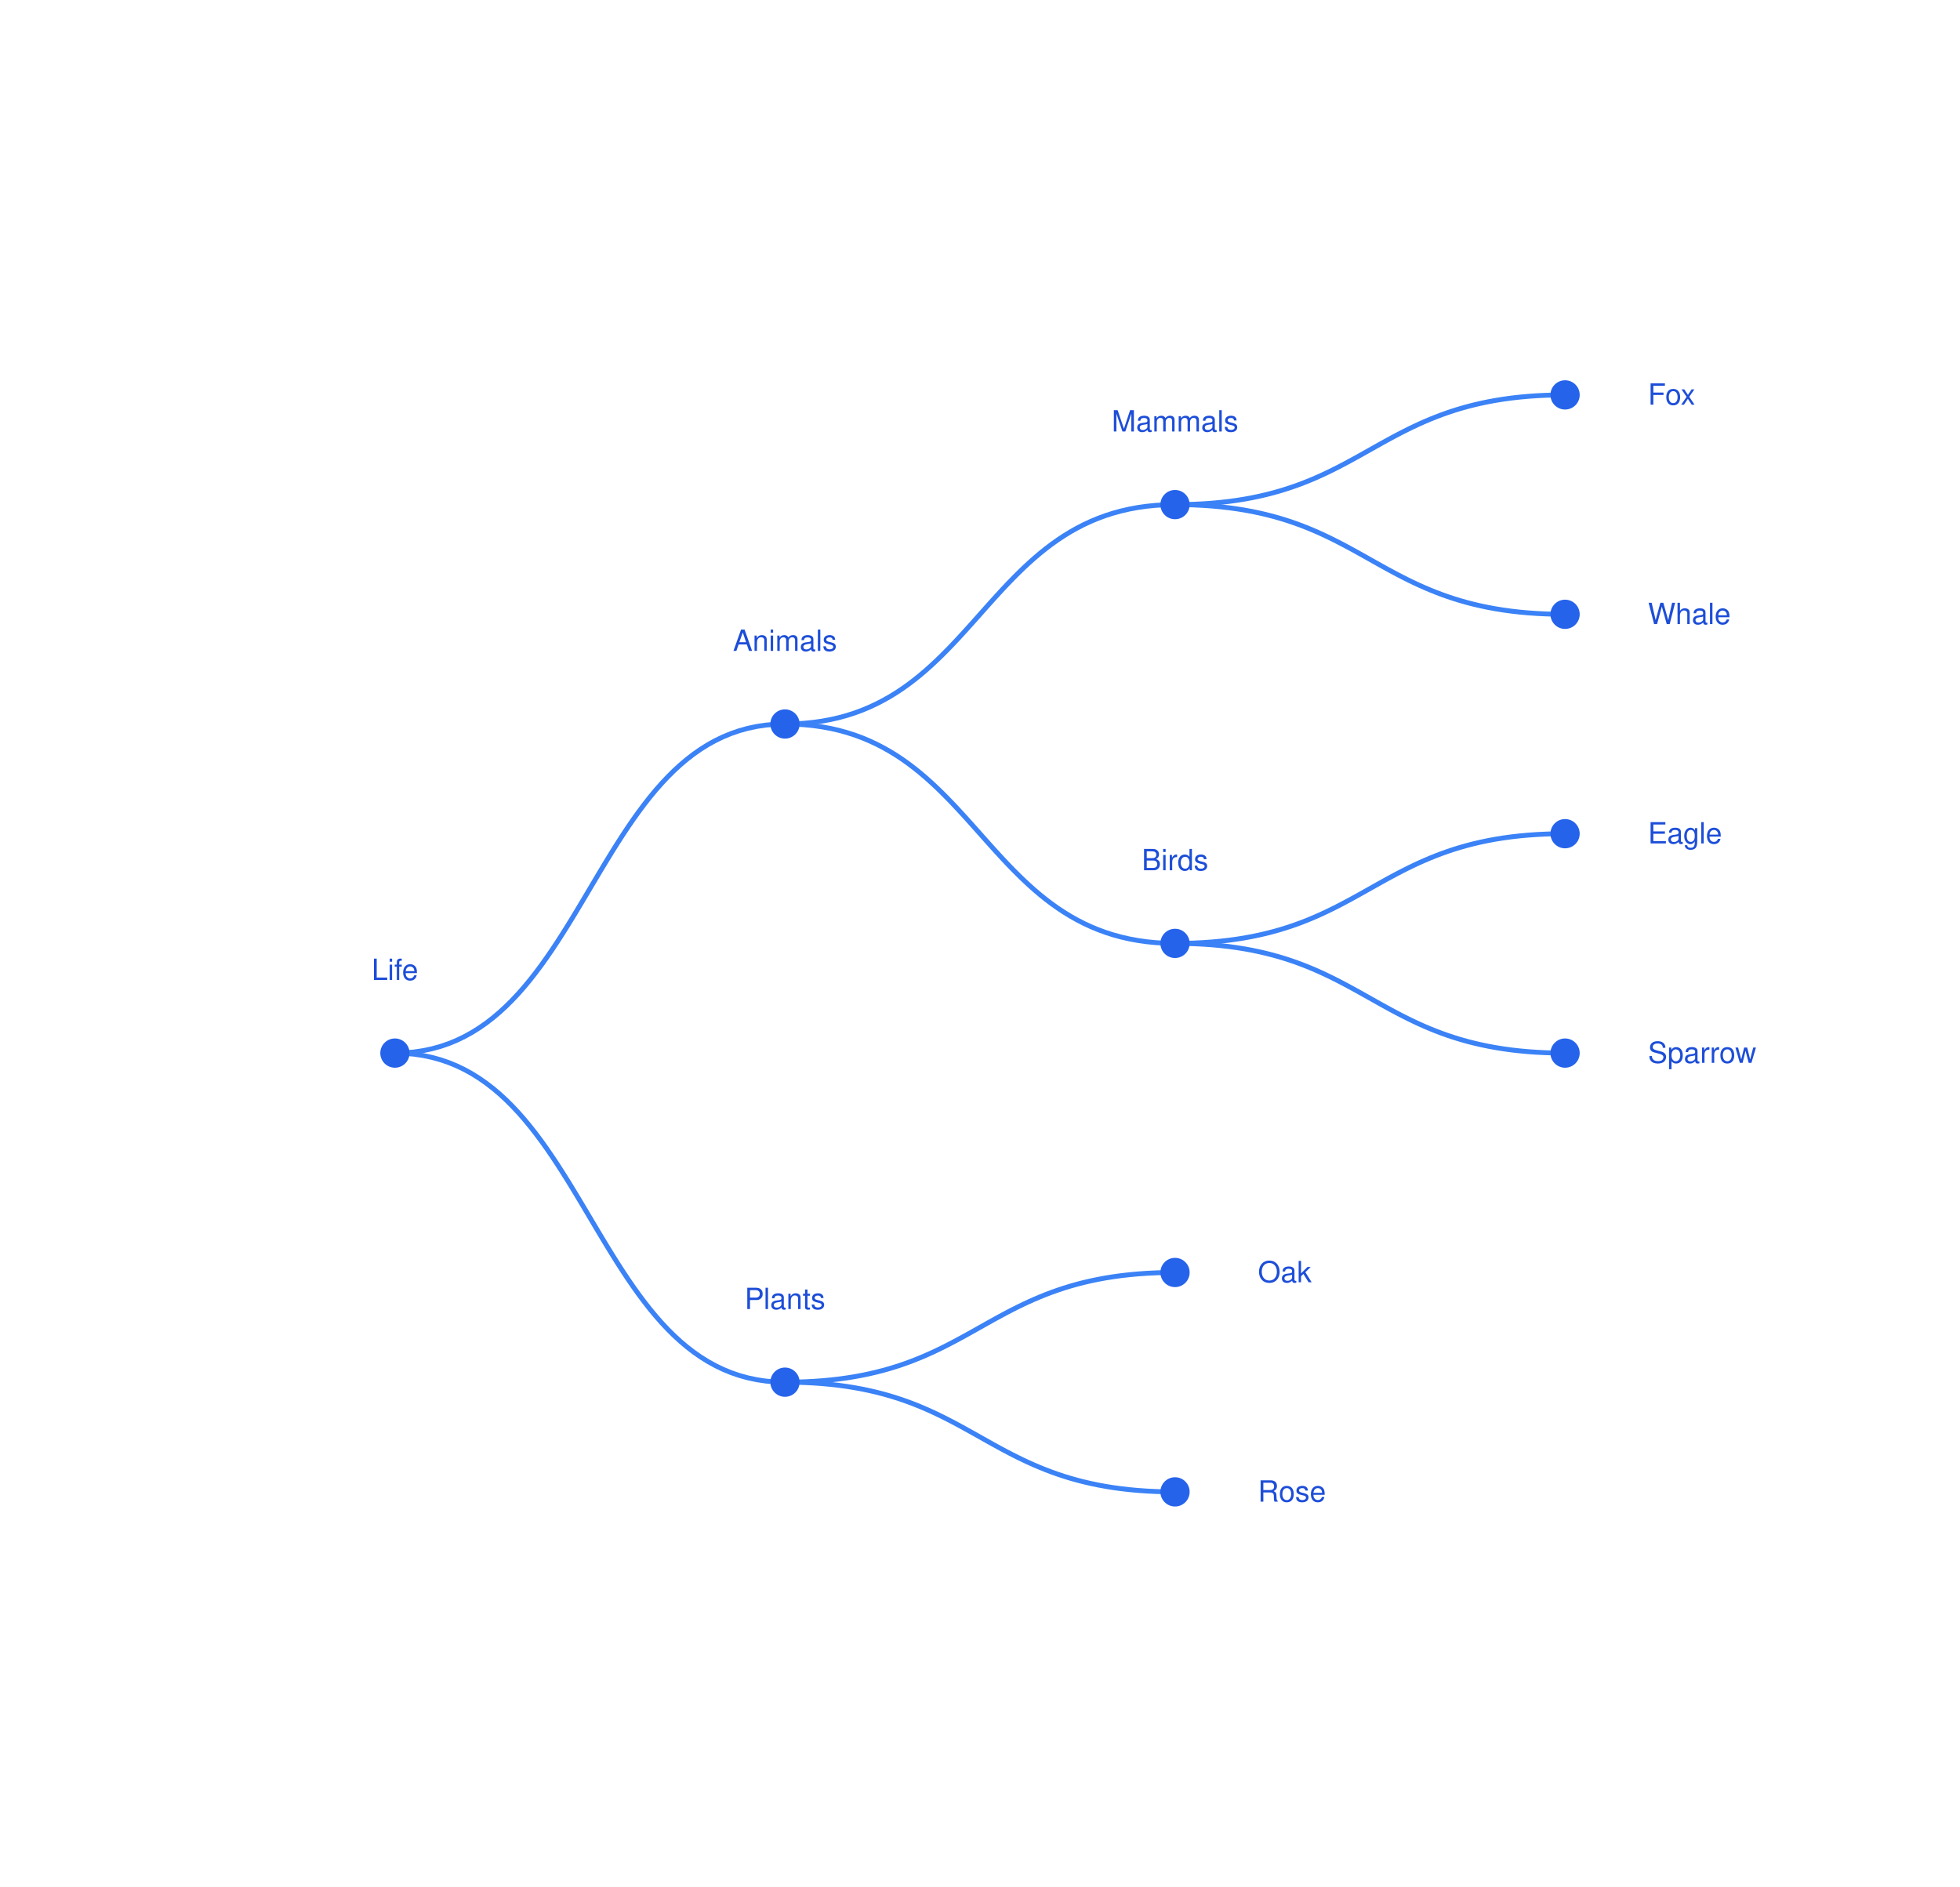
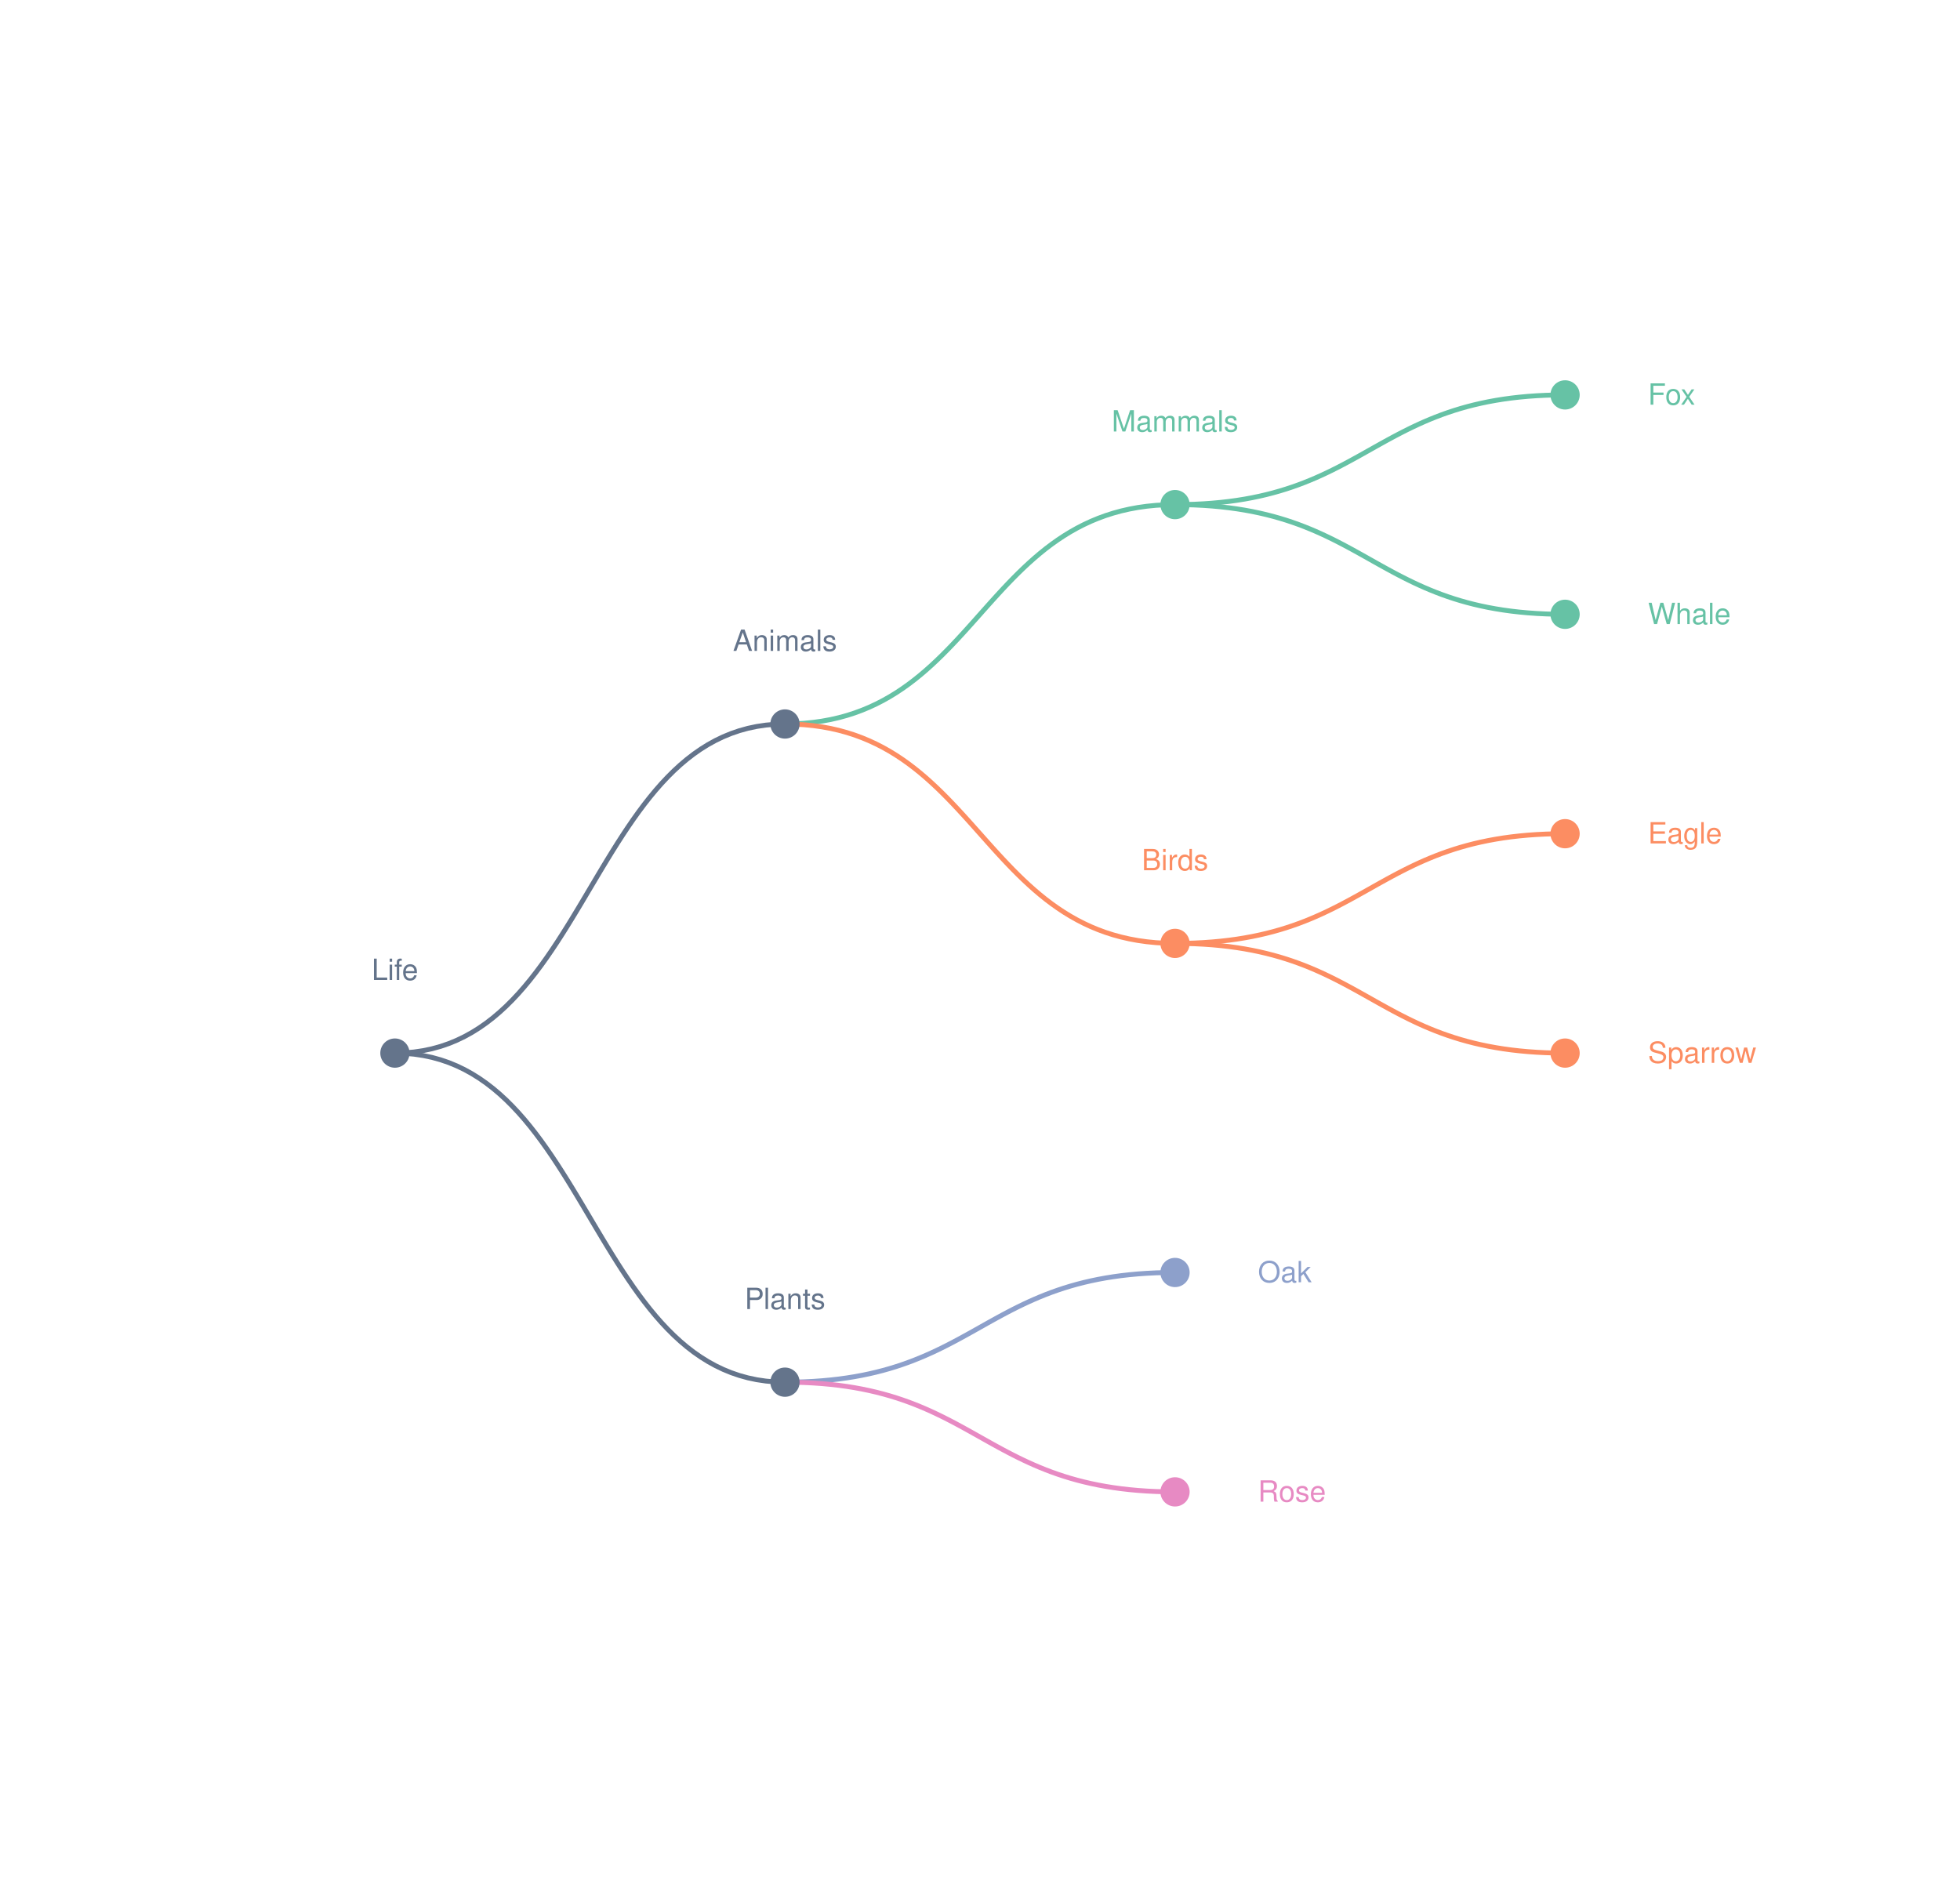
<svg xmlns="http://www.w3.org/2000/svg" viewBox="0 0 804.000 774.000" width="804.000" height="774.000" role="img">
  <style>
.edge { fill: none; stroke-width: 2.000; stroke-linecap: round; }
.node { }
.label { font-family: Helvetica, Arial, sans-serif; }
</style>
-   <path class="edge" stroke="#3b82f6" d="M 162.000,432.000 L 166.000,431.885 L 169.866,431.545 L 173.604,430.988 L 177.218,430.223 L 180.713,429.256 L 184.093,428.096 L 187.363,426.750 L 190.529,425.227 L 193.593,423.534 L 196.562,421.680 L 199.440,419.672 L 202.232,417.518 L 204.941,415.226 L 207.574,412.804 L 210.133,410.259 L 212.626,407.600 L 215.055,404.835 L 217.425,401.971 L 219.742,399.016 L 222.010,395.979 L 224.233,392.866 L 226.417,389.687 L 228.566,386.448 L 230.684,383.158 L 232.776,379.825 L 234.848,376.456 L 236.903,373.060 L 238.947,369.644 L 240.983,366.216 L 243.017,362.784 L 245.053,359.356 L 247.097,355.940 L 249.152,352.544 L 251.224,349.175 L 253.316,345.842 L 255.434,342.552 L 257.583,339.313 L 259.767,336.134 L 261.990,333.021 L 264.258,329.984 L 266.575,327.029 L 268.945,324.165 L 271.374,321.400 L 273.867,318.741 L 276.426,316.196 L 279.059,313.774 L 281.768,311.482 L 284.560,309.328 L 287.438,307.320 L 290.407,305.466 L 293.471,303.773 L 296.637,302.250 L 299.907,300.904 L 303.287,299.744 L 306.782,298.777 L 310.396,298.012 L 314.134,297.455 L 318.000,297.115 L 322.000,297.000" />
-   <path class="edge" stroke="#3b82f6" d="M 322.000,297.000 L 326.000,296.923 L 329.866,296.697 L 333.604,296.326 L 337.218,295.815 L 340.713,295.170 L 344.093,294.397 L 347.363,293.500 L 350.529,292.485 L 353.593,291.356 L 356.562,290.120 L 359.440,288.781 L 362.232,287.345 L 364.941,285.817 L 367.574,284.202 L 370.133,282.506 L 372.626,280.733 L 375.055,278.890 L 377.425,276.981 L 379.742,275.011 L 382.010,272.986 L 384.233,270.911 L 386.417,268.791 L 388.566,266.632 L 390.684,264.439 L 392.776,262.217 L 394.848,259.971 L 396.903,257.707 L 398.947,255.429 L 400.983,253.144 L 403.017,250.856 L 405.053,248.571 L 407.097,246.293 L 409.152,244.029 L 411.224,241.783 L 413.316,239.561 L 415.434,237.368 L 417.583,235.209 L 419.767,233.089 L 421.990,231.014 L 424.258,228.989 L 426.575,227.019 L 428.945,225.110 L 431.374,223.267 L 433.867,221.494 L 436.426,219.798 L 439.059,218.183 L 441.768,216.655 L 444.560,215.219 L 447.438,213.880 L 450.407,212.644 L 453.471,211.515 L 456.637,210.500 L 459.907,209.603 L 463.287,208.830 L 466.782,208.185 L 470.396,207.674 L 474.134,207.303 L 478.000,207.077 L 482.000,207.000" />
-   <path class="edge" stroke="#3b82f6" d="M 482.000,207.000 L 486.000,206.962 L 489.866,206.848 L 493.604,206.663 L 497.218,206.408 L 500.713,206.085 L 504.093,205.699 L 507.363,205.250 L 510.529,204.742 L 513.593,204.178 L 516.562,203.560 L 519.440,202.891 L 522.232,202.173 L 524.941,201.409 L 527.574,200.601 L 530.133,199.753 L 532.626,198.867 L 535.055,197.945 L 537.425,196.990 L 539.742,196.005 L 542.010,194.993 L 544.233,193.955 L 546.417,192.896 L 548.566,191.816 L 550.684,190.719 L 552.776,189.608 L 554.848,188.485 L 556.903,187.353 L 558.947,186.215 L 560.983,185.072 L 563.017,183.928 L 565.053,182.785 L 567.097,181.647 L 569.152,180.515 L 571.224,179.392 L 573.316,178.281 L 575.434,177.184 L 577.583,176.104 L 579.767,175.045 L 581.990,174.007 L 584.258,172.995 L 586.575,172.010 L 588.945,171.055 L 591.374,170.133 L 593.867,169.247 L 596.426,168.399 L 599.059,167.591 L 601.768,166.827 L 604.560,166.109 L 607.438,165.440 L 610.407,164.822 L 613.471,164.258 L 616.637,163.750 L 619.907,163.301 L 623.287,162.915 L 626.782,162.592 L 630.396,162.337 L 634.134,162.152 L 638.000,162.038 L 642.000,162.000" />
-   <path class="edge" stroke="#3b82f6" d="M 482.000,207.000 L 486.000,207.038 L 489.866,207.152 L 493.604,207.337 L 497.218,207.592 L 500.713,207.915 L 504.093,208.301 L 507.363,208.750 L 510.529,209.258 L 513.593,209.822 L 516.562,210.440 L 519.440,211.109 L 522.232,211.827 L 524.941,212.591 L 527.574,213.399 L 530.133,214.247 L 532.626,215.133 L 535.055,216.055 L 537.425,217.010 L 539.742,217.995 L 542.010,219.007 L 544.233,220.045 L 546.417,221.104 L 548.566,222.184 L 550.684,223.281 L 552.776,224.392 L 554.848,225.515 L 556.903,226.647 L 558.947,227.785 L 560.983,228.928 L 563.017,230.072 L 565.053,231.215 L 567.097,232.353 L 569.152,233.485 L 571.224,234.608 L 573.316,235.719 L 575.434,236.816 L 577.583,237.896 L 579.767,238.955 L 581.990,239.993 L 584.258,241.005 L 586.575,241.990 L 588.945,242.945 L 591.374,243.867 L 593.867,244.753 L 596.426,245.601 L 599.059,246.409 L 601.768,247.173 L 604.560,247.891 L 607.438,248.560 L 610.407,249.178 L 613.471,249.742 L 616.637,250.250 L 619.907,250.699 L 623.287,251.085 L 626.782,251.408 L 630.396,251.663 L 634.134,251.848 L 638.000,251.962 L 642.000,252.000" />
-   <path class="edge" stroke="#3b82f6" d="M 322.000,297.000 L 326.000,297.077 L 329.866,297.303 L 333.604,297.674 L 337.218,298.185 L 340.713,298.830 L 344.093,299.603 L 347.363,300.500 L 350.529,301.515 L 353.593,302.644 L 356.562,303.880 L 359.440,305.219 L 362.232,306.655 L 364.941,308.183 L 367.574,309.798 L 370.133,311.494 L 372.626,313.267 L 375.055,315.110 L 377.425,317.019 L 379.742,318.989 L 382.010,321.014 L 384.233,323.089 L 386.417,325.209 L 388.566,327.368 L 390.684,329.561 L 392.776,331.783 L 394.848,334.029 L 396.903,336.293 L 398.947,338.571 L 400.983,340.856 L 403.017,343.144 L 405.053,345.429 L 407.097,347.707 L 409.152,349.971 L 411.224,352.217 L 413.316,354.439 L 415.434,356.632 L 417.583,358.791 L 419.767,360.911 L 421.990,362.986 L 424.258,365.011 L 426.575,366.981 L 428.945,368.890 L 431.374,370.733 L 433.867,372.506 L 436.426,374.202 L 439.059,375.817 L 441.768,377.345 L 444.560,378.781 L 447.438,380.120 L 450.407,381.356 L 453.471,382.485 L 456.637,383.500 L 459.907,384.397 L 463.287,385.170 L 466.782,385.815 L 470.396,386.326 L 474.134,386.697 L 478.000,386.923 L 482.000,387.000" />
-   <path class="edge" stroke="#3b82f6" d="M 482.000,387.000 L 486.000,386.962 L 489.866,386.848 L 493.604,386.663 L 497.218,386.408 L 500.713,386.085 L 504.093,385.699 L 507.363,385.250 L 510.529,384.742 L 513.593,384.178 L 516.562,383.560 L 519.440,382.891 L 522.232,382.173 L 524.941,381.409 L 527.574,380.601 L 530.133,379.753 L 532.626,378.867 L 535.055,377.945 L 537.425,376.990 L 539.742,376.005 L 542.010,374.993 L 544.233,373.955 L 546.417,372.896 L 548.566,371.816 L 550.684,370.719 L 552.776,369.608 L 554.848,368.485 L 556.903,367.353 L 558.947,366.215 L 560.983,365.072 L 563.017,363.928 L 565.053,362.785 L 567.097,361.647 L 569.152,360.515 L 571.224,359.392 L 573.316,358.281 L 575.434,357.184 L 577.583,356.104 L 579.767,355.045 L 581.990,354.007 L 584.258,352.995 L 586.575,352.010 L 588.945,351.055 L 591.374,350.133 L 593.867,349.247 L 596.426,348.399 L 599.059,347.591 L 601.768,346.827 L 604.560,346.109 L 607.438,345.440 L 610.407,344.822 L 613.471,344.258 L 616.637,343.750 L 619.907,343.301 L 623.287,342.915 L 626.782,342.592 L 630.396,342.337 L 634.134,342.152 L 638.000,342.038 L 642.000,342.000" />
-   <path class="edge" stroke="#3b82f6" d="M 482.000,387.000 L 486.000,387.038 L 489.866,387.152 L 493.604,387.337 L 497.218,387.592 L 500.713,387.915 L 504.093,388.301 L 507.363,388.750 L 510.529,389.258 L 513.593,389.822 L 516.562,390.440 L 519.440,391.109 L 522.232,391.827 L 524.941,392.591 L 527.574,393.399 L 530.133,394.247 L 532.626,395.133 L 535.055,396.055 L 537.425,397.010 L 539.742,397.995 L 542.010,399.007 L 544.233,400.045 L 546.417,401.104 L 548.566,402.184 L 550.684,403.281 L 552.776,404.392 L 554.848,405.515 L 556.903,406.647 L 558.947,407.785 L 560.983,408.928 L 563.017,410.072 L 565.053,411.215 L 567.097,412.353 L 569.152,413.485 L 571.224,414.608 L 573.316,415.719 L 575.434,416.816 L 577.583,417.896 L 579.767,418.955 L 581.990,419.993 L 584.258,421.005 L 586.575,421.990 L 588.945,422.945 L 591.374,423.867 L 593.867,424.753 L 596.426,425.601 L 599.059,426.409 L 601.768,427.173 L 604.560,427.891 L 607.438,428.560 L 610.407,429.178 L 613.471,429.742 L 616.637,430.250 L 619.907,430.699 L 623.287,431.085 L 626.782,431.408 L 630.396,431.663 L 634.134,431.848 L 638.000,431.962 L 642.000,432.000" />
-   <path class="edge" stroke="#3b82f6" d="M 162.000,432.000 L 166.000,432.115 L 169.866,432.455 L 173.604,433.012 L 177.218,433.777 L 180.713,434.744 L 184.093,435.904 L 187.363,437.250 L 190.529,438.773 L 193.593,440.466 L 196.562,442.320 L 199.440,444.328 L 202.232,446.482 L 204.941,448.774 L 207.574,451.196 L 210.133,453.741 L 212.626,456.400 L 215.055,459.165 L 217.425,462.029 L 219.742,464.984 L 222.010,468.021 L 224.233,471.134 L 226.417,474.313 L 228.566,477.552 L 230.684,480.842 L 232.776,484.175 L 234.848,487.544 L 236.903,490.940 L 238.947,494.356 L 240.983,497.784 L 243.017,501.216 L 245.053,504.644 L 247.097,508.060 L 249.152,511.456 L 251.224,514.825 L 253.316,518.158 L 255.434,521.448 L 257.583,524.687 L 259.767,527.866 L 261.990,530.979 L 264.258,534.016 L 266.575,536.971 L 268.945,539.835 L 271.374,542.600 L 273.867,545.259 L 276.426,547.804 L 279.059,550.226 L 281.768,552.518 L 284.560,554.672 L 287.438,556.680 L 290.407,558.534 L 293.471,560.227 L 296.637,561.750 L 299.907,563.096 L 303.287,564.256 L 306.782,565.223 L 310.396,565.988 L 314.134,566.545 L 318.000,566.885 L 322.000,567.000" />
-   <path class="edge" stroke="#3b82f6" d="M 322.000,567.000 L 326.000,566.962 L 329.866,566.848 L 333.604,566.663 L 337.218,566.408 L 340.713,566.085 L 344.093,565.699 L 347.363,565.250 L 350.529,564.742 L 353.593,564.178 L 356.562,563.560 L 359.440,562.891 L 362.232,562.173 L 364.941,561.409 L 367.574,560.601 L 370.133,559.753 L 372.626,558.867 L 375.055,557.945 L 377.425,556.990 L 379.742,556.005 L 382.010,554.993 L 384.233,553.955 L 386.417,552.896 L 388.566,551.816 L 390.684,550.719 L 392.776,549.608 L 394.848,548.485 L 396.903,547.353 L 398.947,546.215 L 400.983,545.072 L 403.017,543.928 L 405.053,542.785 L 407.097,541.647 L 409.152,540.515 L 411.224,539.392 L 413.316,538.281 L 415.434,537.184 L 417.583,536.104 L 419.767,535.045 L 421.990,534.007 L 424.258,532.995 L 426.575,532.010 L 428.945,531.055 L 431.374,530.133 L 433.867,529.247 L 436.426,528.399 L 439.059,527.591 L 441.768,526.827 L 444.560,526.109 L 447.438,525.440 L 450.407,524.822 L 453.471,524.258 L 456.637,523.750 L 459.907,523.301 L 463.287,522.915 L 466.782,522.592 L 470.396,522.337 L 474.134,522.152 L 478.000,522.038 L 482.000,522.000" />
-   <path class="edge" stroke="#3b82f6" d="M 322.000,567.000 L 326.000,567.038 L 329.866,567.152 L 333.604,567.337 L 337.218,567.592 L 340.713,567.915 L 344.093,568.301 L 347.363,568.750 L 350.529,569.258 L 353.593,569.822 L 356.562,570.440 L 359.440,571.109 L 362.232,571.827 L 364.941,572.591 L 367.574,573.399 L 370.133,574.247 L 372.626,575.133 L 375.055,576.055 L 377.425,577.010 L 379.742,577.995 L 382.010,579.007 L 384.233,580.045 L 386.417,581.104 L 388.566,582.184 L 390.684,583.281 L 392.776,584.392 L 394.848,585.515 L 396.903,586.647 L 398.947,587.785 L 400.983,588.928 L 403.017,590.072 L 405.053,591.215 L 407.097,592.353 L 409.152,593.485 L 411.224,594.608 L 413.316,595.719 L 415.434,596.816 L 417.583,597.896 L 419.767,598.955 L 421.990,599.993 L 424.258,601.005 L 426.575,601.990 L 428.945,602.945 L 431.374,603.867 L 433.867,604.753 L 436.426,605.601 L 439.059,606.409 L 441.768,607.173 L 444.560,607.891 L 447.438,608.560 L 450.407,609.178 L 453.471,609.742 L 456.637,610.250 L 459.907,610.699 L 463.287,611.085 L 466.782,611.408 L 470.396,611.663 L 474.134,611.848 L 478.000,611.962 L 482.000,612.000" />
-   <circle class="node" fill="#2563eb" cx="162.000" cy="432.000" r="6.000" />
-   <text class="label" x="162.000" y="398.000" font-size="12.000" fill="#1d4ed8" text-anchor="middle" dominant-baseline="middle">Life</text>
-   <circle class="node" fill="#2563eb" cx="322.000" cy="297.000" r="6.000" />
-   <text class="label" x="322.000" y="263.000" font-size="12.000" fill="#1d4ed8" text-anchor="middle" dominant-baseline="middle">Animals</text>
-   <circle class="node" fill="#2563eb" cx="482.000" cy="207.000" r="6.000" />
-   <text class="label" x="482.000" y="173.000" font-size="12.000" fill="#1d4ed8" text-anchor="middle" dominant-baseline="middle">Mammals</text>
-   <circle class="node" fill="#2563eb" cx="642.000" cy="162.000" r="6.000" />
-   <text class="label" x="676.000" y="162.000" font-size="12.000" fill="#1d4ed8" text-anchor="start" dominant-baseline="middle">Fox</text>
-   <circle class="node" fill="#2563eb" cx="642.000" cy="252.000" r="6.000" />
-   <text class="label" x="676.000" y="252.000" font-size="12.000" fill="#1d4ed8" text-anchor="start" dominant-baseline="middle">Whale</text>
-   <circle class="node" fill="#2563eb" cx="482.000" cy="387.000" r="6.000" />
-   <text class="label" x="482.000" y="353.000" font-size="12.000" fill="#1d4ed8" text-anchor="middle" dominant-baseline="middle">Birds</text>
-   <circle class="node" fill="#2563eb" cx="642.000" cy="342.000" r="6.000" />
-   <text class="label" x="676.000" y="342.000" font-size="12.000" fill="#1d4ed8" text-anchor="start" dominant-baseline="middle">Eagle</text>
-   <circle class="node" fill="#2563eb" cx="642.000" cy="432.000" r="6.000" />
-   <text class="label" x="676.000" y="432.000" font-size="12.000" fill="#1d4ed8" text-anchor="start" dominant-baseline="middle">Sparrow</text>
-   <circle class="node" fill="#2563eb" cx="322.000" cy="567.000" r="6.000" />
-   <text class="label" x="322.000" y="533.000" font-size="12.000" fill="#1d4ed8" text-anchor="middle" dominant-baseline="middle">Plants</text>
-   <circle class="node" fill="#2563eb" cx="482.000" cy="522.000" r="6.000" />
-   <text class="label" x="516.000" y="522.000" font-size="12.000" fill="#1d4ed8" text-anchor="start" dominant-baseline="middle">Oak</text>
-   <circle class="node" fill="#2563eb" cx="482.000" cy="612.000" r="6.000" />
-   <text class="label" x="516.000" y="612.000" font-size="12.000" fill="#1d4ed8" text-anchor="start" dominant-baseline="middle">Rose</text>
+   <path class="edge" stroke="#64748b" d="M 162.000,432.000 L 166.000,431.885 L 169.866,431.545 L 173.604,430.988 L 177.218,430.223 L 180.713,429.256 L 184.093,428.096 L 187.363,426.750 L 190.529,425.227 L 193.593,423.534 L 196.562,421.680 L 199.440,419.672 L 202.232,417.518 L 204.941,415.226 L 207.574,412.804 L 210.133,410.259 L 212.626,407.600 L 215.055,404.835 L 217.425,401.971 L 219.742,399.016 L 222.010,395.979 L 224.233,392.866 L 226.417,389.687 L 228.566,386.448 L 230.684,383.158 L 232.776,379.825 L 234.848,376.456 L 236.903,373.060 L 238.947,369.644 L 240.983,366.216 L 243.017,362.784 L 245.053,359.356 L 247.097,355.940 L 249.152,352.544 L 251.224,349.175 L 253.316,345.842 L 255.434,342.552 L 257.583,339.313 L 259.767,336.134 L 261.990,333.021 L 264.258,329.984 L 266.575,327.029 L 268.945,324.165 L 271.374,321.400 L 273.867,318.741 L 276.426,316.196 L 279.059,313.774 L 281.768,311.482 L 284.560,309.328 L 287.438,307.320 L 290.407,305.466 L 293.471,303.773 L 296.637,302.250 L 299.907,300.904 L 303.287,299.744 L 306.782,298.777 L 310.396,298.012 L 314.134,297.455 L 318.000,297.115 L 322.000,297.000" />
+   <path class="edge" stroke="#66c2a5" d="M 322.000,297.000 L 326.000,296.923 L 329.866,296.697 L 333.604,296.326 L 337.218,295.815 L 340.713,295.170 L 344.093,294.397 L 347.363,293.500 L 350.529,292.485 L 353.593,291.356 L 356.562,290.120 L 359.440,288.781 L 362.232,287.345 L 364.941,285.817 L 367.574,284.202 L 370.133,282.506 L 372.626,280.733 L 375.055,278.890 L 377.425,276.981 L 379.742,275.011 L 382.010,272.986 L 384.233,270.911 L 386.417,268.791 L 388.566,266.632 L 390.684,264.439 L 392.776,262.217 L 394.848,259.971 L 396.903,257.707 L 398.947,255.429 L 400.983,253.144 L 403.017,250.856 L 405.053,248.571 L 407.097,246.293 L 409.152,244.029 L 411.224,241.783 L 413.316,239.561 L 415.434,237.368 L 417.583,235.209 L 419.767,233.089 L 421.990,231.014 L 424.258,228.989 L 426.575,227.019 L 428.945,225.110 L 431.374,223.267 L 433.867,221.494 L 436.426,219.798 L 439.059,218.183 L 441.768,216.655 L 444.560,215.219 L 447.438,213.880 L 450.407,212.644 L 453.471,211.515 L 456.637,210.500 L 459.907,209.603 L 463.287,208.830 L 466.782,208.185 L 470.396,207.674 L 474.134,207.303 L 478.000,207.077 L 482.000,207.000" />
+   <path class="edge" stroke="#66c2a5" d="M 482.000,207.000 L 486.000,206.962 L 489.866,206.848 L 493.604,206.663 L 497.218,206.408 L 500.713,206.085 L 504.093,205.699 L 507.363,205.250 L 510.529,204.742 L 513.593,204.178 L 516.562,203.560 L 519.440,202.891 L 522.232,202.173 L 524.941,201.409 L 527.574,200.601 L 530.133,199.753 L 532.626,198.867 L 535.055,197.945 L 537.425,196.990 L 539.742,196.005 L 542.010,194.993 L 544.233,193.955 L 546.417,192.896 L 548.566,191.816 L 550.684,190.719 L 552.776,189.608 L 554.848,188.485 L 556.903,187.353 L 558.947,186.215 L 560.983,185.072 L 563.017,183.928 L 565.053,182.785 L 567.097,181.647 L 569.152,180.515 L 571.224,179.392 L 573.316,178.281 L 575.434,177.184 L 577.583,176.104 L 579.767,175.045 L 581.990,174.007 L 584.258,172.995 L 586.575,172.010 L 588.945,171.055 L 591.374,170.133 L 593.867,169.247 L 596.426,168.399 L 599.059,167.591 L 601.768,166.827 L 604.560,166.109 L 607.438,165.440 L 610.407,164.822 L 613.471,164.258 L 616.637,163.750 L 619.907,163.301 L 623.287,162.915 L 626.782,162.592 L 630.396,162.337 L 634.134,162.152 L 638.000,162.038 L 642.000,162.000" />
+   <path class="edge" stroke="#66c2a5" d="M 482.000,207.000 L 486.000,207.038 L 489.866,207.152 L 493.604,207.337 L 497.218,207.592 L 500.713,207.915 L 504.093,208.301 L 507.363,208.750 L 510.529,209.258 L 513.593,209.822 L 516.562,210.440 L 519.440,211.109 L 522.232,211.827 L 524.941,212.591 L 527.574,213.399 L 530.133,214.247 L 532.626,215.133 L 535.055,216.055 L 537.425,217.010 L 539.742,217.995 L 542.010,219.007 L 544.233,220.045 L 546.417,221.104 L 548.566,222.184 L 550.684,223.281 L 552.776,224.392 L 554.848,225.515 L 556.903,226.647 L 558.947,227.785 L 560.983,228.928 L 563.017,230.072 L 565.053,231.215 L 567.097,232.353 L 569.152,233.485 L 571.224,234.608 L 573.316,235.719 L 575.434,236.816 L 577.583,237.896 L 579.767,238.955 L 581.990,239.993 L 584.258,241.005 L 586.575,241.990 L 588.945,242.945 L 591.374,243.867 L 593.867,244.753 L 596.426,245.601 L 599.059,246.409 L 601.768,247.173 L 604.560,247.891 L 607.438,248.560 L 610.407,249.178 L 613.471,249.742 L 616.637,250.250 L 619.907,250.699 L 623.287,251.085 L 626.782,251.408 L 630.396,251.663 L 634.134,251.848 L 638.000,251.962 L 642.000,252.000" />
+   <path class="edge" stroke="#fc8d62" d="M 322.000,297.000 L 326.000,297.077 L 329.866,297.303 L 333.604,297.674 L 337.218,298.185 L 340.713,298.830 L 344.093,299.603 L 347.363,300.500 L 350.529,301.515 L 353.593,302.644 L 356.562,303.880 L 359.440,305.219 L 362.232,306.655 L 364.941,308.183 L 367.574,309.798 L 370.133,311.494 L 372.626,313.267 L 375.055,315.110 L 377.425,317.019 L 379.742,318.989 L 382.010,321.014 L 384.233,323.089 L 386.417,325.209 L 388.566,327.368 L 390.684,329.561 L 392.776,331.783 L 394.848,334.029 L 396.903,336.293 L 398.947,338.571 L 400.983,340.856 L 403.017,343.144 L 405.053,345.429 L 407.097,347.707 L 409.152,349.971 L 411.224,352.217 L 413.316,354.439 L 415.434,356.632 L 417.583,358.791 L 419.767,360.911 L 421.990,362.986 L 424.258,365.011 L 426.575,366.981 L 428.945,368.890 L 431.374,370.733 L 433.867,372.506 L 436.426,374.202 L 439.059,375.817 L 441.768,377.345 L 444.560,378.781 L 447.438,380.120 L 450.407,381.356 L 453.471,382.485 L 456.637,383.500 L 459.907,384.397 L 463.287,385.170 L 466.782,385.815 L 470.396,386.326 L 474.134,386.697 L 478.000,386.923 L 482.000,387.000" />
+   <path class="edge" stroke="#fc8d62" d="M 482.000,387.000 L 486.000,386.962 L 489.866,386.848 L 493.604,386.663 L 497.218,386.408 L 500.713,386.085 L 504.093,385.699 L 507.363,385.250 L 510.529,384.742 L 513.593,384.178 L 516.562,383.560 L 519.440,382.891 L 522.232,382.173 L 524.941,381.409 L 527.574,380.601 L 530.133,379.753 L 532.626,378.867 L 535.055,377.945 L 537.425,376.990 L 539.742,376.005 L 542.010,374.993 L 544.233,373.955 L 546.417,372.896 L 548.566,371.816 L 550.684,370.719 L 552.776,369.608 L 554.848,368.485 L 556.903,367.353 L 558.947,366.215 L 560.983,365.072 L 563.017,363.928 L 565.053,362.785 L 567.097,361.647 L 569.152,360.515 L 571.224,359.392 L 573.316,358.281 L 575.434,357.184 L 577.583,356.104 L 579.767,355.045 L 581.990,354.007 L 584.258,352.995 L 586.575,352.010 L 588.945,351.055 L 591.374,350.133 L 593.867,349.247 L 596.426,348.399 L 599.059,347.591 L 601.768,346.827 L 604.560,346.109 L 607.438,345.440 L 610.407,344.822 L 613.471,344.258 L 616.637,343.750 L 619.907,343.301 L 623.287,342.915 L 626.782,342.592 L 630.396,342.337 L 634.134,342.152 L 638.000,342.038 L 642.000,342.000" />
+   <path class="edge" stroke="#fc8d62" d="M 482.000,387.000 L 486.000,387.038 L 489.866,387.152 L 493.604,387.337 L 497.218,387.592 L 500.713,387.915 L 504.093,388.301 L 507.363,388.750 L 510.529,389.258 L 513.593,389.822 L 516.562,390.440 L 519.440,391.109 L 522.232,391.827 L 524.941,392.591 L 527.574,393.399 L 530.133,394.247 L 532.626,395.133 L 535.055,396.055 L 537.425,397.010 L 539.742,397.995 L 542.010,399.007 L 544.233,400.045 L 546.417,401.104 L 548.566,402.184 L 550.684,403.281 L 552.776,404.392 L 554.848,405.515 L 556.903,406.647 L 558.947,407.785 L 560.983,408.928 L 563.017,410.072 L 565.053,411.215 L 567.097,412.353 L 569.152,413.485 L 571.224,414.608 L 573.316,415.719 L 575.434,416.816 L 577.583,417.896 L 579.767,418.955 L 581.990,419.993 L 584.258,421.005 L 586.575,421.990 L 588.945,422.945 L 591.374,423.867 L 593.867,424.753 L 596.426,425.601 L 599.059,426.409 L 601.768,427.173 L 604.560,427.891 L 607.438,428.560 L 610.407,429.178 L 613.471,429.742 L 616.637,430.250 L 619.907,430.699 L 623.287,431.085 L 626.782,431.408 L 630.396,431.663 L 634.134,431.848 L 638.000,431.962 L 642.000,432.000" />
+   <path class="edge" stroke="#64748b" d="M 162.000,432.000 L 166.000,432.115 L 169.866,432.455 L 173.604,433.012 L 177.218,433.777 L 180.713,434.744 L 184.093,435.904 L 187.363,437.250 L 190.529,438.773 L 193.593,440.466 L 196.562,442.320 L 199.440,444.328 L 202.232,446.482 L 204.941,448.774 L 207.574,451.196 L 210.133,453.741 L 212.626,456.400 L 215.055,459.165 L 217.425,462.029 L 219.742,464.984 L 222.010,468.021 L 224.233,471.134 L 226.417,474.313 L 228.566,477.552 L 230.684,480.842 L 232.776,484.175 L 234.848,487.544 L 236.903,490.940 L 238.947,494.356 L 240.983,497.784 L 243.017,501.216 L 245.053,504.644 L 247.097,508.060 L 249.152,511.456 L 251.224,514.825 L 253.316,518.158 L 255.434,521.448 L 257.583,524.687 L 259.767,527.866 L 261.990,530.979 L 264.258,534.016 L 266.575,536.971 L 268.945,539.835 L 271.374,542.600 L 273.867,545.259 L 276.426,547.804 L 279.059,550.226 L 281.768,552.518 L 284.560,554.672 L 287.438,556.680 L 290.407,558.534 L 293.471,560.227 L 296.637,561.750 L 299.907,563.096 L 303.287,564.256 L 306.782,565.223 L 310.396,565.988 L 314.134,566.545 L 318.000,566.885 L 322.000,567.000" />
+   <path class="edge" stroke="#8da0cb" d="M 322.000,567.000 L 326.000,566.962 L 329.866,566.848 L 333.604,566.663 L 337.218,566.408 L 340.713,566.085 L 344.093,565.699 L 347.363,565.250 L 350.529,564.742 L 353.593,564.178 L 356.562,563.560 L 359.440,562.891 L 362.232,562.173 L 364.941,561.409 L 367.574,560.601 L 370.133,559.753 L 372.626,558.867 L 375.055,557.945 L 377.425,556.990 L 379.742,556.005 L 382.010,554.993 L 384.233,553.955 L 386.417,552.896 L 388.566,551.816 L 390.684,550.719 L 392.776,549.608 L 394.848,548.485 L 396.903,547.353 L 398.947,546.215 L 400.983,545.072 L 403.017,543.928 L 405.053,542.785 L 407.097,541.647 L 409.152,540.515 L 411.224,539.392 L 413.316,538.281 L 415.434,537.184 L 417.583,536.104 L 419.767,535.045 L 421.990,534.007 L 424.258,532.995 L 426.575,532.010 L 428.945,531.055 L 431.374,530.133 L 433.867,529.247 L 436.426,528.399 L 439.059,527.591 L 441.768,526.827 L 444.560,526.109 L 447.438,525.440 L 450.407,524.822 L 453.471,524.258 L 456.637,523.750 L 459.907,523.301 L 463.287,522.915 L 466.782,522.592 L 470.396,522.337 L 474.134,522.152 L 478.000,522.038 L 482.000,522.000" />
+   <path class="edge" stroke="#e78ac3" d="M 322.000,567.000 L 326.000,567.038 L 329.866,567.152 L 333.604,567.337 L 337.218,567.592 L 340.713,567.915 L 344.093,568.301 L 347.363,568.750 L 350.529,569.258 L 353.593,569.822 L 356.562,570.440 L 359.440,571.109 L 362.232,571.827 L 364.941,572.591 L 367.574,573.399 L 370.133,574.247 L 372.626,575.133 L 375.055,576.055 L 377.425,577.010 L 379.742,577.995 L 382.010,579.007 L 384.233,580.045 L 386.417,581.104 L 388.566,582.184 L 390.684,583.281 L 392.776,584.392 L 394.848,585.515 L 396.903,586.647 L 398.947,587.785 L 400.983,588.928 L 403.017,590.072 L 405.053,591.215 L 407.097,592.353 L 409.152,593.485 L 411.224,594.608 L 413.316,595.719 L 415.434,596.816 L 417.583,597.896 L 419.767,598.955 L 421.990,599.993 L 424.258,601.005 L 426.575,601.990 L 428.945,602.945 L 431.374,603.867 L 433.867,604.753 L 436.426,605.601 L 439.059,606.409 L 441.768,607.173 L 444.560,607.891 L 447.438,608.560 L 450.407,609.178 L 453.471,609.742 L 456.637,610.250 L 459.907,610.699 L 463.287,611.085 L 466.782,611.408 L 470.396,611.663 L 474.134,611.848 L 478.000,611.962 L 482.000,612.000" />
+   <circle class="node" fill="#64748b" cx="162.000" cy="432.000" r="6.000" />
+   <text class="label" x="162.000" y="398.000" font-size="12.000" fill="#64748b" text-anchor="middle" dominant-baseline="middle">Life</text>
+   <circle class="node" fill="#64748b" cx="322.000" cy="297.000" r="6.000" />
+   <text class="label" x="322.000" y="263.000" font-size="12.000" fill="#64748b" text-anchor="middle" dominant-baseline="middle">Animals</text>
+   <circle class="node" fill="#66c2a5" cx="482.000" cy="207.000" r="6.000" />
+   <text class="label" x="482.000" y="173.000" font-size="12.000" fill="#66c2a5" text-anchor="middle" dominant-baseline="middle">Mammals</text>
+   <circle class="node" fill="#66c2a5" cx="642.000" cy="162.000" r="6.000" />
+   <text class="label" x="676.000" y="162.000" font-size="12.000" fill="#66c2a5" text-anchor="start" dominant-baseline="middle">Fox</text>
+   <circle class="node" fill="#66c2a5" cx="642.000" cy="252.000" r="6.000" />
+   <text class="label" x="676.000" y="252.000" font-size="12.000" fill="#66c2a5" text-anchor="start" dominant-baseline="middle">Whale</text>
+   <circle class="node" fill="#fc8d62" cx="482.000" cy="387.000" r="6.000" />
+   <text class="label" x="482.000" y="353.000" font-size="12.000" fill="#fc8d62" text-anchor="middle" dominant-baseline="middle">Birds</text>
+   <circle class="node" fill="#fc8d62" cx="642.000" cy="342.000" r="6.000" />
+   <text class="label" x="676.000" y="342.000" font-size="12.000" fill="#fc8d62" text-anchor="start" dominant-baseline="middle">Eagle</text>
+   <circle class="node" fill="#fc8d62" cx="642.000" cy="432.000" r="6.000" />
+   <text class="label" x="676.000" y="432.000" font-size="12.000" fill="#fc8d62" text-anchor="start" dominant-baseline="middle">Sparrow</text>
+   <circle class="node" fill="#64748b" cx="322.000" cy="567.000" r="6.000" />
+   <text class="label" x="322.000" y="533.000" font-size="12.000" fill="#64748b" text-anchor="middle" dominant-baseline="middle">Plants</text>
+   <circle class="node" fill="#8da0cb" cx="482.000" cy="522.000" r="6.000" />
+   <text class="label" x="516.000" y="522.000" font-size="12.000" fill="#8da0cb" text-anchor="start" dominant-baseline="middle">Oak</text>
+   <circle class="node" fill="#e78ac3" cx="482.000" cy="612.000" r="6.000" />
+   <text class="label" x="516.000" y="612.000" font-size="12.000" fill="#e78ac3" text-anchor="start" dominant-baseline="middle">Rose</text>
</svg>
